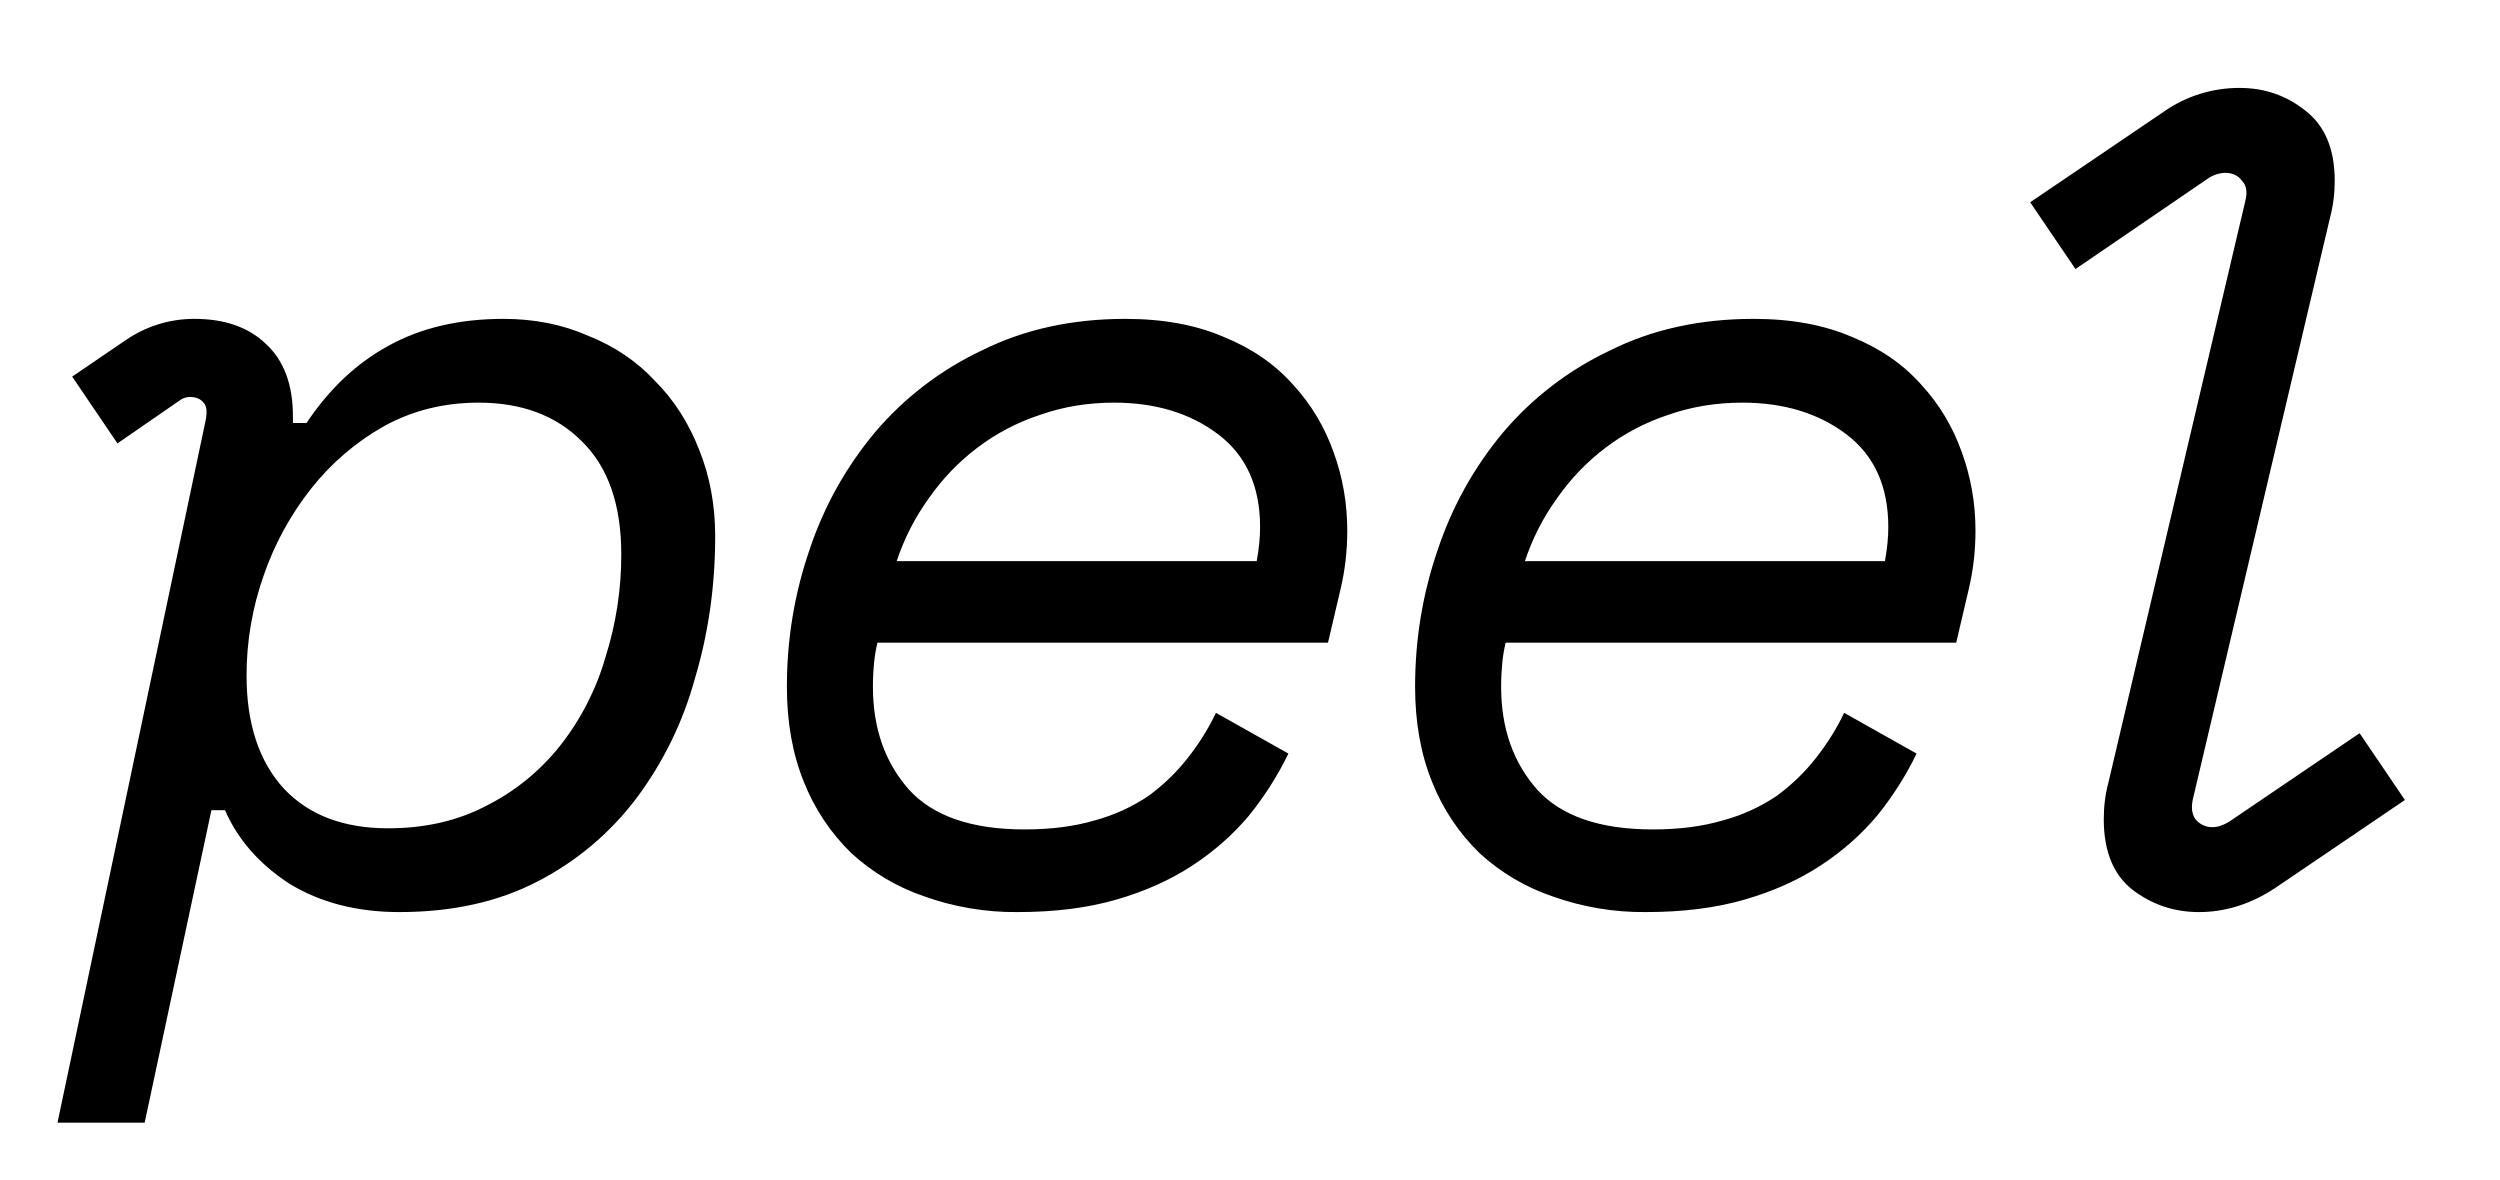
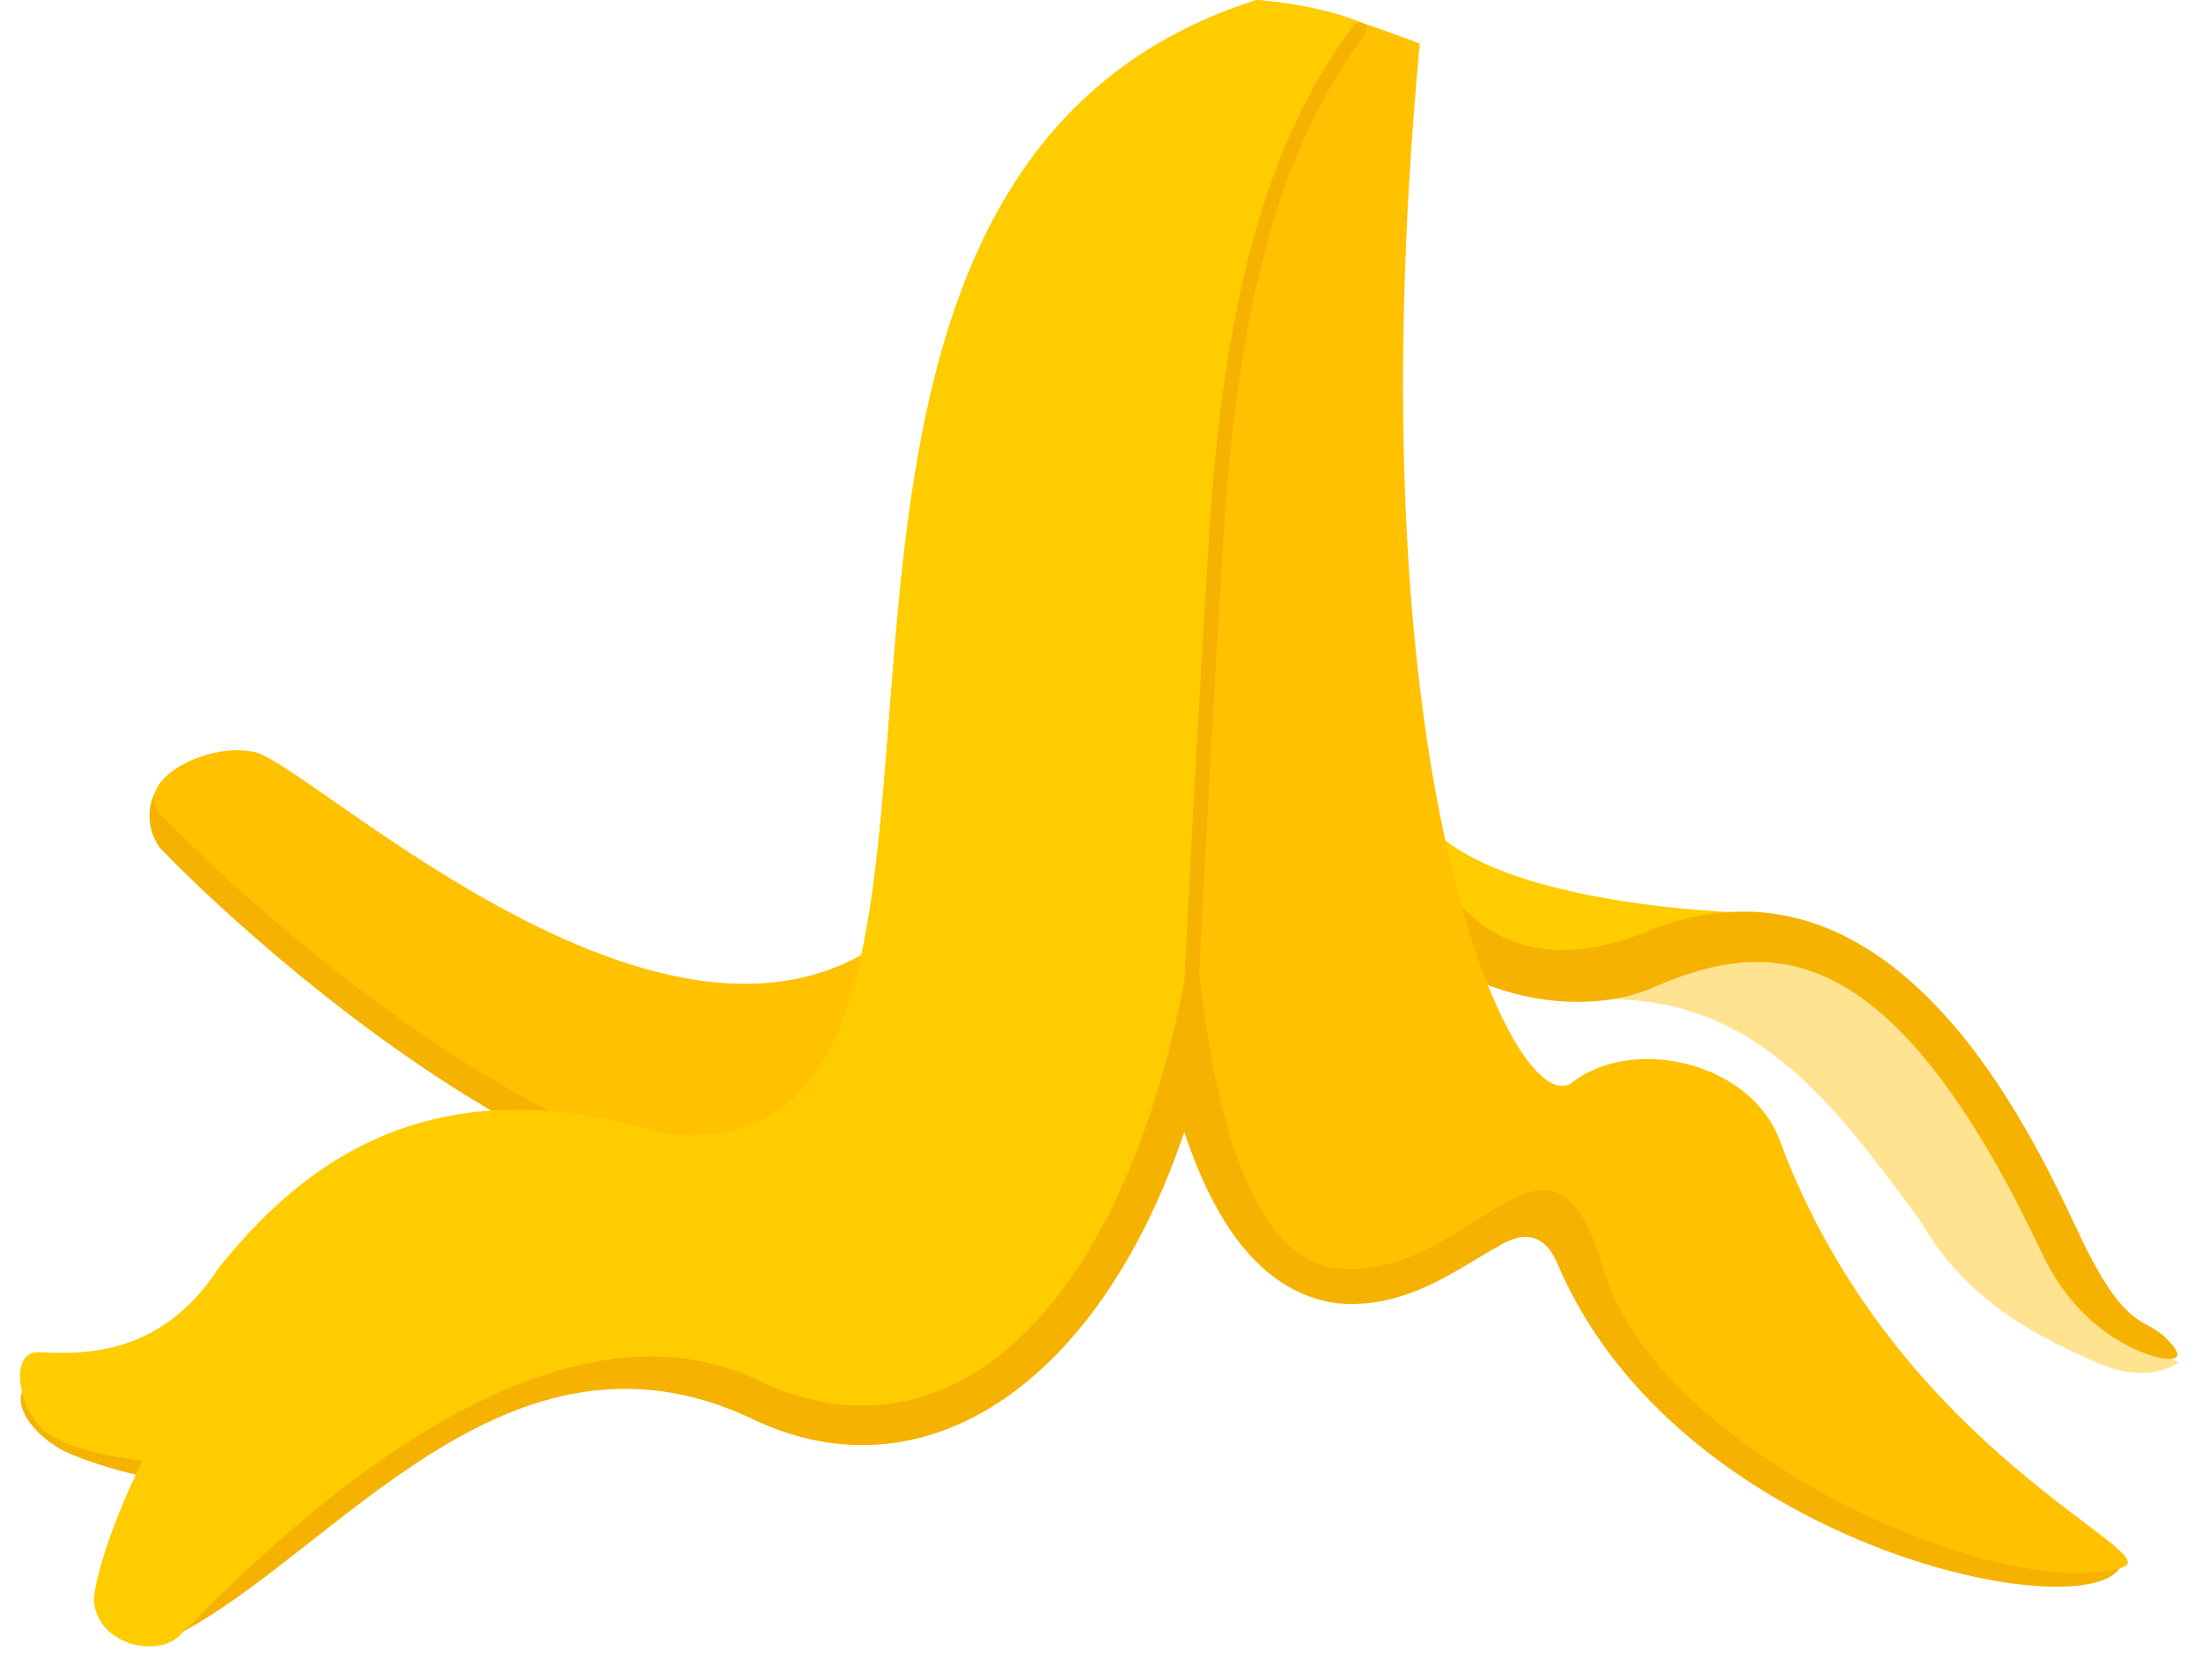
- <svg xmlns="http://www.w3.org/2000/svg" width="53" height="25" fill="none">
-   <path d="M3.067 23.8H1.219L4.363 8.896c.032-.176.016-.296-.048-.36-.064-.08-.16-.12-.288-.12a.351.351 0 0 0-.216.072L2.49 9.4l-.96-1.416 1.128-.768a2.554 2.554 0 0 1 1.464-.456c.64 0 1.144.176 1.512.528.384.352.576.864.576 1.536v.144h.288c.48-.72 1.056-1.264 1.728-1.632.688-.384 1.504-.576 2.448-.576.656 0 1.256.12 1.8.36.56.224 1.032.544 1.416.96.4.4.712.888.936 1.464.224.56.336 1.168.336 1.824 0 1.056-.144 2.064-.432 3.024a7.557 7.557 0 0 1-1.248 2.544 6.15 6.15 0 0 1-2.088 1.752c-.832.432-1.808.648-2.928.648-.896 0-1.672-.2-2.328-.6-.64-.416-1.096-.936-1.368-1.56h-.288L3.067 23.8Zm5.16-6.24c.784 0 1.48-.16 2.088-.48a4.67 4.67 0 0 0 1.56-1.272 5.467 5.467 0 0 0 .96-1.872 7.16 7.16 0 0 0 .336-2.184c0-1.056-.28-1.856-.84-2.4-.544-.544-1.272-.816-2.184-.816-.736 0-1.408.168-2.016.504a5.267 5.267 0 0 0-1.536 1.32 6.263 6.263 0 0 0-1.008 1.848 6.369 6.369 0 0 0-.36 2.112c0 1.024.264 1.824.792 2.4.528.56 1.264.84 2.208.84ZM18.602 13.624a3.035 3.035 0 0 0-.072.432 5.07 5.07 0 0 0-.024.504c0 .88.256 1.608.768 2.184.512.56 1.328.84 2.448.84.56 0 1.056-.064 1.488-.192a3.826 3.826 0 0 0 1.152-.528c.32-.24.592-.504.816-.792.24-.304.44-.624.6-.96l1.536.864a6.807 6.807 0 0 1-.84 1.32c-.336.4-.736.752-1.2 1.056-.464.304-1 .544-1.608.72-.608.176-1.304.264-2.088.264A5.72 5.72 0 0 1 19.586 19a4.355 4.355 0 0 1-1.536-.912 4.324 4.324 0 0 1-1.008-1.512c-.24-.592-.36-1.264-.36-2.016 0-1.008.16-1.976.48-2.904a7.615 7.615 0 0 1 1.392-2.496 6.741 6.741 0 0 1 2.256-1.728c.896-.448 1.912-.672 3.048-.672.8 0 1.496.128 2.088.384.592.24 1.08.576 1.464 1.008.384.416.672.896.864 1.44.192.528.288 1.08.288 1.656 0 .432-.048.848-.144 1.248l-.264 1.128h-9.552Zm5.016-5.088c-.56 0-1.088.088-1.584.264-.48.16-.92.392-1.32.696-.4.304-.744.664-1.032 1.08-.288.4-.512.84-.672 1.32h7.632c.048-.256.072-.496.072-.72 0-.864-.296-1.52-.888-1.968-.592-.448-1.328-.672-2.208-.672ZM31.92 13.624a3.035 3.035 0 0 0-.072.432 5.07 5.07 0 0 0-.024.504c0 .88.256 1.608.768 2.184.512.56 1.328.84 2.448.84.56 0 1.056-.064 1.488-.192a3.826 3.826 0 0 0 1.152-.528c.32-.24.592-.504.816-.792.24-.304.44-.624.6-.96l1.536.864a6.807 6.807 0 0 1-.84 1.32c-.336.4-.736.752-1.2 1.056-.464.304-1 .544-1.608.72-.608.176-1.304.264-2.088.264A5.72 5.72 0 0 1 32.904 19a4.355 4.355 0 0 1-1.536-.912 4.324 4.324 0 0 1-1.008-1.512c-.24-.592-.36-1.264-.36-2.016 0-1.008.16-1.976.48-2.904a7.615 7.615 0 0 1 1.392-2.496 6.741 6.741 0 0 1 2.256-1.728c.896-.448 1.912-.672 3.048-.672.8 0 1.496.128 2.088.384.592.24 1.08.576 1.464 1.008.384.416.672.896.864 1.44.192.528.288 1.08.288 1.656 0 .432-.048.848-.144 1.248l-.264 1.128H31.92Zm5.016-5.088c-.56 0-1.088.088-1.584.264-.48.16-.92.392-1.32.696-.4.304-.744.664-1.032 1.08-.288.4-.512.84-.672 1.32h7.632c.048-.256.072-.496.072-.72 0-.864-.296-1.52-.888-1.968-.592-.448-1.328-.672-2.208-.672ZM47.6 4.264c.049-.192.025-.336-.071-.432-.08-.112-.2-.168-.36-.168a.687.687 0 0 0-.36.12L44 5.704l-.96-1.416 2.832-1.92a2.782 2.782 0 0 1 1.608-.504c.528 0 .992.16 1.392.48.416.32.624.816.624 1.488 0 .272-.032.528-.096.768l-2.904 12.312c-.048.192-.032.344.048.456a.455.455 0 0 0 .36.168c.112 0 .232-.04.36-.12l2.76-1.872.96 1.416-2.76 1.872c-.512.336-1.048.504-1.608.504-.528 0-1-.16-1.416-.48-.4-.32-.6-.816-.6-1.488 0-.272.032-.528.096-.768L47.6 4.264Z" fill="currentColor" />
+ <svg xmlns="http://www.w3.org/2000/svg" width="76" height="58" fill="none">
+   <path fill-rule="evenodd" clip-rule="evenodd" d="M60 31.5s-8.901-.244-10.929-3.368c-2.027-3.125-1.821 5.368 4.663 5.311C56.366 33.422 60 31.5 60 31.5Z" fill="#FC0" />
+   <path d="M72.388 47.039c1.825.811 2.838 0 2.838 0s-2.23-1.014-3.244-2.839c-.81-1.419-1.622-5.271-6.285-9.732-5.13-3.393-6.404-1.977-10.152-.946v.978c5.205 0 7.874 3.743 10.788 7.687 1.622 2.838 4.23 4.04 6.055 4.852Z" fill="#FFE391" />
+   <path fill-rule="evenodd" clip-rule="evenodd" d="M48.057 1.42s-4.433 19.666-2 26.966c2.028 5.88 8.083 7.082 11.124 5.663 3.853-1.622 8.047-1.95 13.319 9.201 1.42 3.041 3.915 3.586 3.915 3.586s1.42.406.406-.608c-.811-.811-1.42-.203-3.041-3.65-1.622-3.447-6.286-13.584-14.599-10.543-6.082 2.636-7.907-2.23-8.515-4.055-2.839-10.949-.609-26.56-.609-26.56Z" fill="#F5B200" />
+   <path class="upbeat" fill-rule="evenodd" clip-rule="evenodd" d="M1.361 47.686c1.321.053 4.15.243 6.184-2.904 2.95-3.686 7.401-7.078 15.37-4.65 1.767.412 2.936-.103 3.927-.771C34.457 34.227 25.275 6.74 43.394 1c2.433.203 3.65.811 3.65.811s-3.922 5.828-3.922 23.265-9.08 28.28-16.86 23.751c-5.85-4.721-11.158-2.128-14.636 1.013-3.208 2.896-9.082.471-9.544.192-1.626-.98-1.715-2.287-.72-2.346Z" fill="#F5B200" />
+   <path class="downbeat" fill-rule="evenodd" clip-rule="evenodd" d="M4.25 54.75C4.047 53.33 9.354 39.378 23.75 41 38.146 42.622 28 9.75 43.394 1c2.433.203 3.65.811 3.65.811s-4.272 5.677-4.272 23.114C43.25 43 34.516 53.055 26 49c-8.516-4.055-14.5 4.75-20 7.5-1 .25-1.547-.33-1.75-1.75Z" fill="#F5B200" />
+   <path fill-rule="evenodd" clip-rule="evenodd" d="M46.044.782s-6.8 5.77-6.8 25.234c0 6.894 1.089 18.246 6.961 18.986 2.4.208 4.183-1.249 5.522-1.965.711-.444 1.555-.618 2.07.636C57.922 53.3 71.82 56.248 73.199 54.135c-.037-1.784-7.705-2.852-11.76-13.8-1.014-2.636-4.939-3.585-7.11-2C52.5 40 45.481 34.234 48.025 1.67c-1.622-.609-1.981-.888-1.981-.888Z" fill="#F5B200" />
+   <path fill-rule="evenodd" clip-rule="evenodd" d="M46.176.496S40.96 5.07 40.96 24.533c0 6.894.608 18.856 5.272 19.262 4.663.405 7.299-6.285 9.123 0 1.825 6.285 13.585 11.557 17.843 10.34 2.027-.405-7.705-3.852-11.76-14.8-1.014-2.636-4.939-3.585-7.11-2C52.5 39 46.592 27.455 49.025 1.503 47.403.896 46.175.496 46.175.496Z" fill="#FFC100" />
+   <path fill-rule="evenodd" clip-rule="evenodd" d="M33.807 29.853c-7.485 13.71-22.51-1.643-25.084-2.9C5.75 25.5 4.5 27.75 5.5 29.25c3.447 3.62 20.035 18.672 27.009 9.176l1.298-8.573Z" fill="#F5B200" />
+   <path fill-rule="evenodd" clip-rule="evenodd" d="M35.892 21.695c-4.663 24.736-24.939 4.46-27.169 4.258-1.647-.325-4.055 1.013-3.244 2.096 3.447 3.62 20.195 18.957 27.17 9.46l3.243-15.814Z" fill="#FFC100" />
+   <path class="upbeat" fill-rule="evenodd" clip-rule="evenodd" d="M1.361 46.686c1.321.053 4.15.243 6.184-2.904 2.95-3.686 7.401-7.078 15.37-4.65 1.767.412 2.936-.103 3.927-.771C34.457 33.227 25.275 5.74 43.394 0c2.433.203 3.65.811 3.65.811s-5.272 5.677-5.272 23.114-7.096 27.777-15.612 23.722c-7.09-4.811-11.056-1.948-14.534 1.193-3.208 2.896-8.909 1.25-9.37.97-.631-.29-.842-.421-1.211-1.016-.37-.594-.673-2.147.316-2.108Z" fill="#FC0" />
+   <path class="downbeat" fill-rule="evenodd" clip-rule="evenodd" d="M3.249 55.352c-.203-1.42 5.271-17.842 19.667-16.22C37.31 40.754 22.916 6.488 43.394 0c2.433.203 3.65.811 3.65.811s-5.272 5.677-5.272 23.114-7.096 27.777-15.612 23.722S6.898 55.96 6.087 56.568c-.81.609-2.635.203-2.838-1.216Z" fill="#FC0" />
+   <path d="M47.091.82a.25.25 0 0 1 .05.35c-2.956 3.94-4.392 9.362-4.892 17.346-.25 3.998-.5 8.56-.687 12.122l-.312 6.124a.25.25 0 1 1-.5-.024l.313-6.126c.187-3.563.437-8.126.688-12.128.5-8.016 1.946-13.556 4.99-17.614a.25.25 0 0 1 .35-.05Z" fill="#F5B200" />
</svg>
